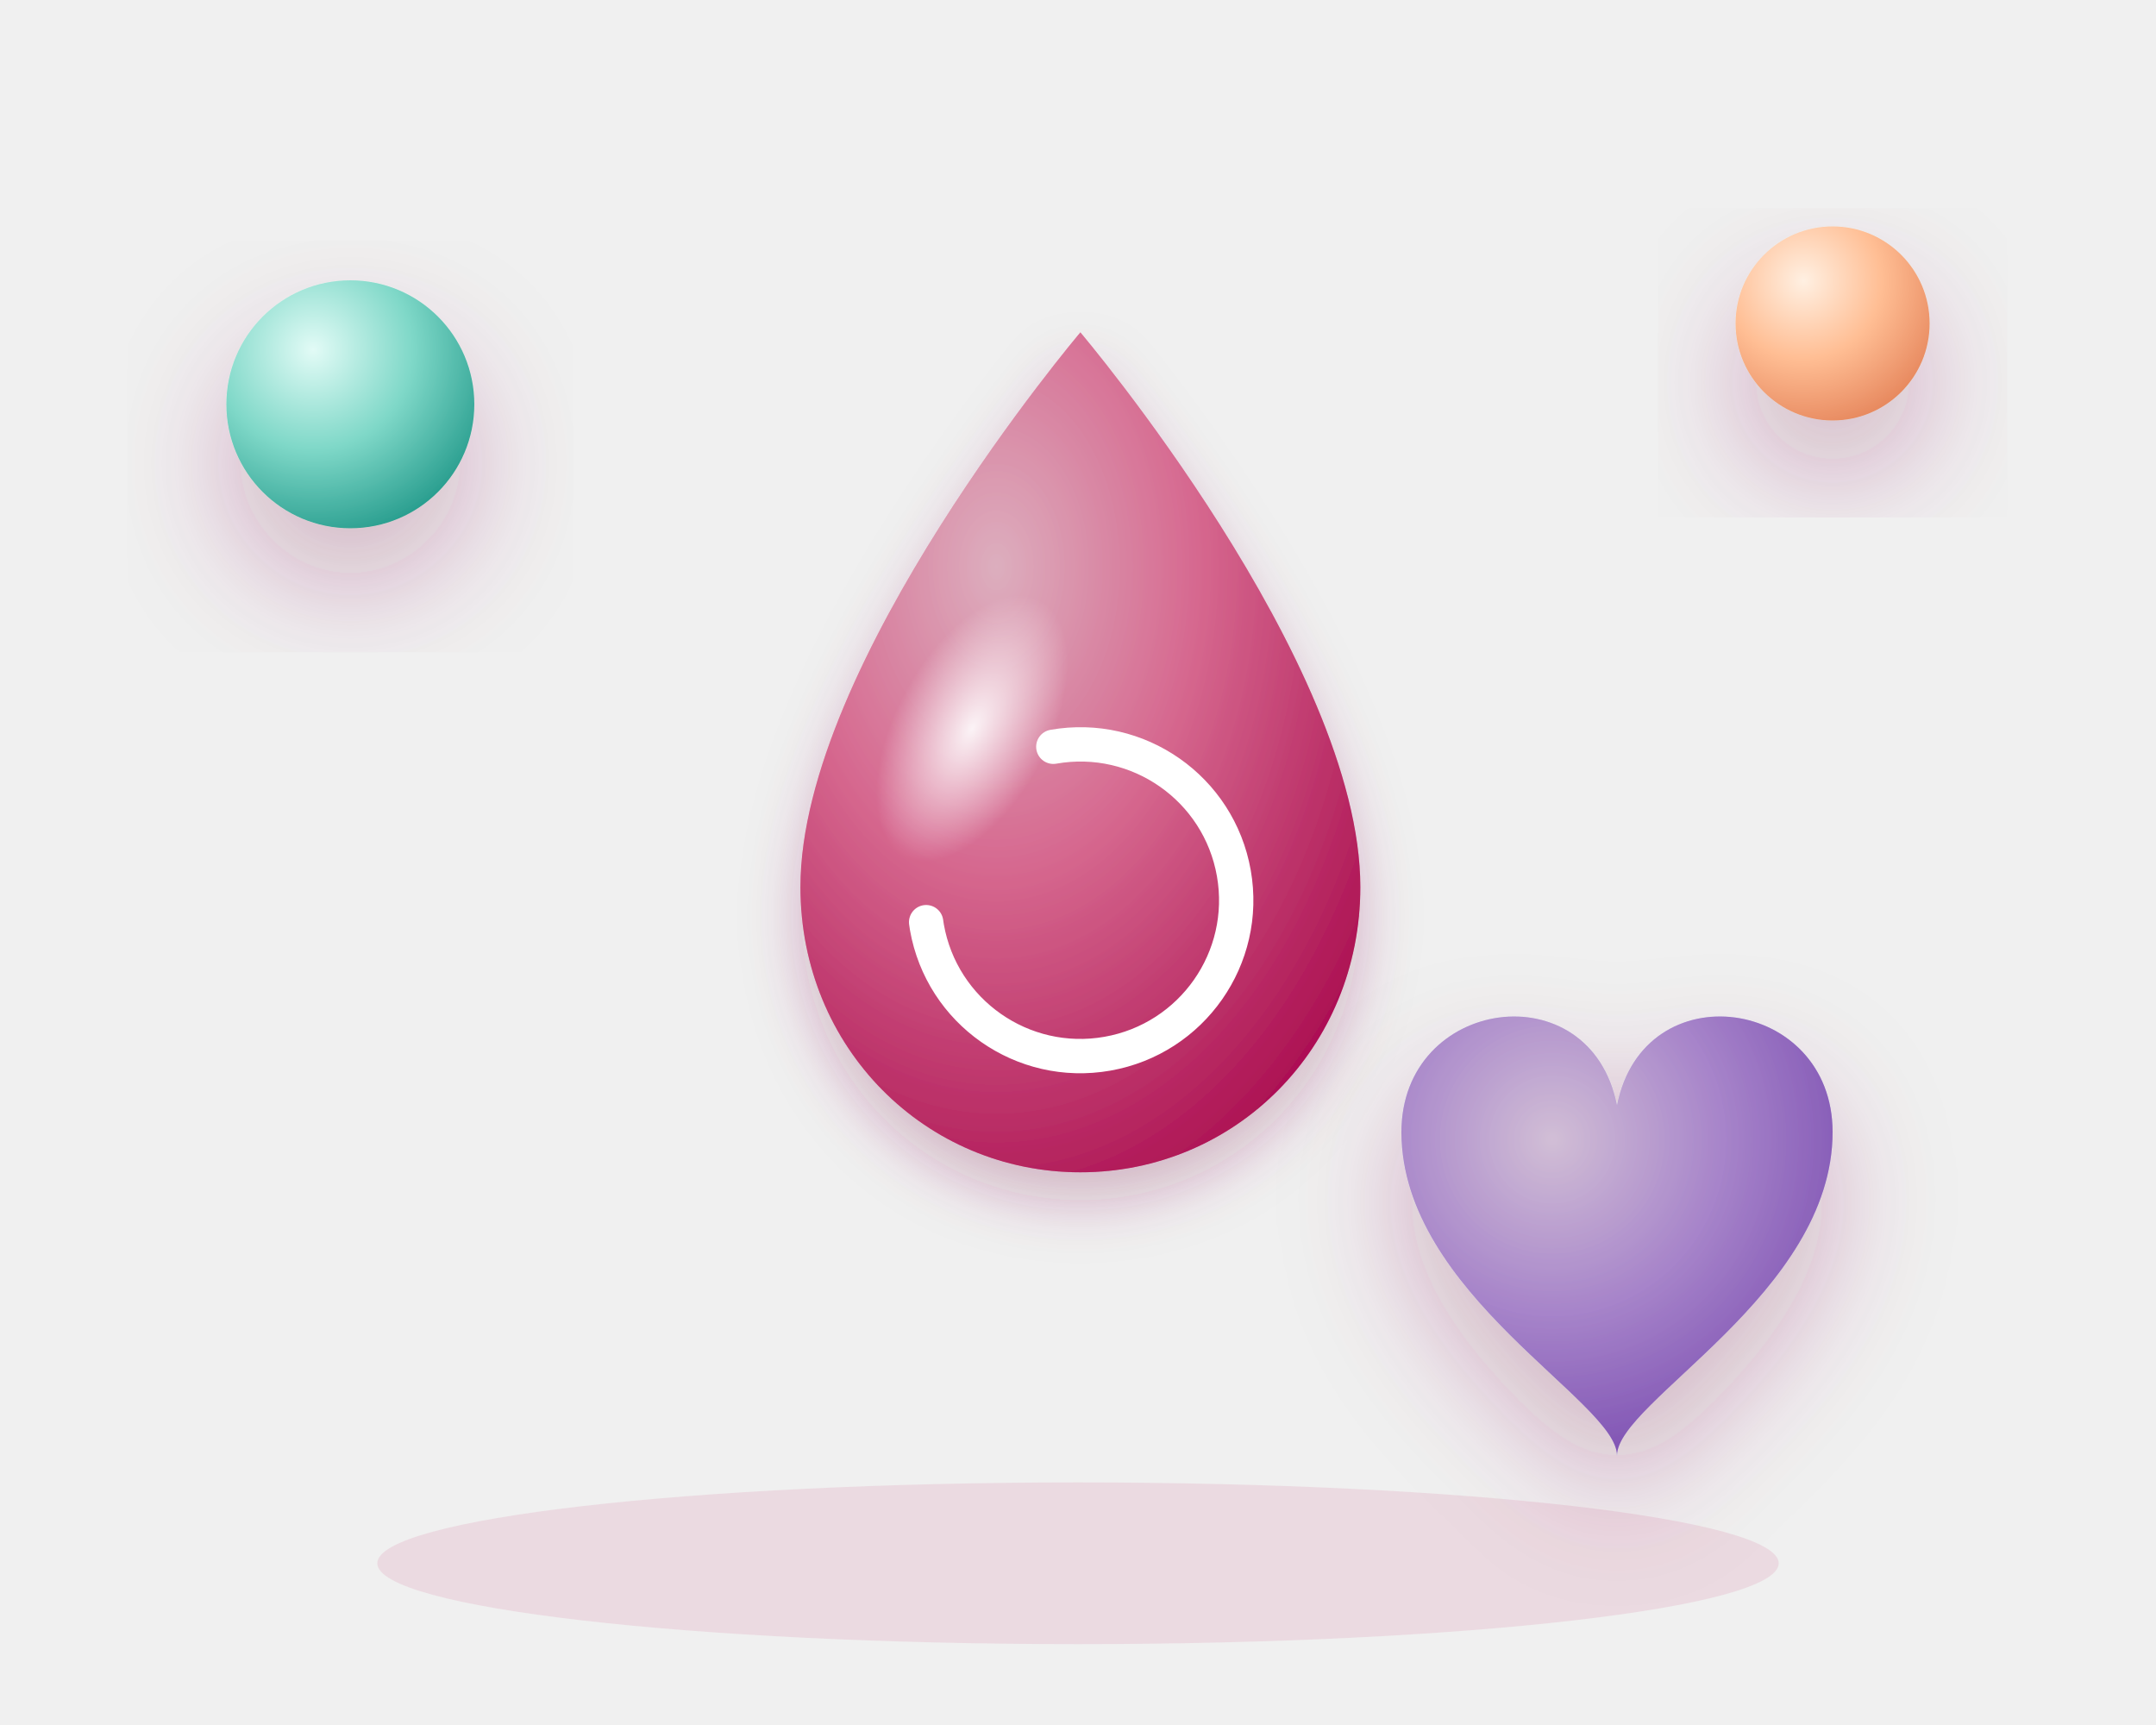
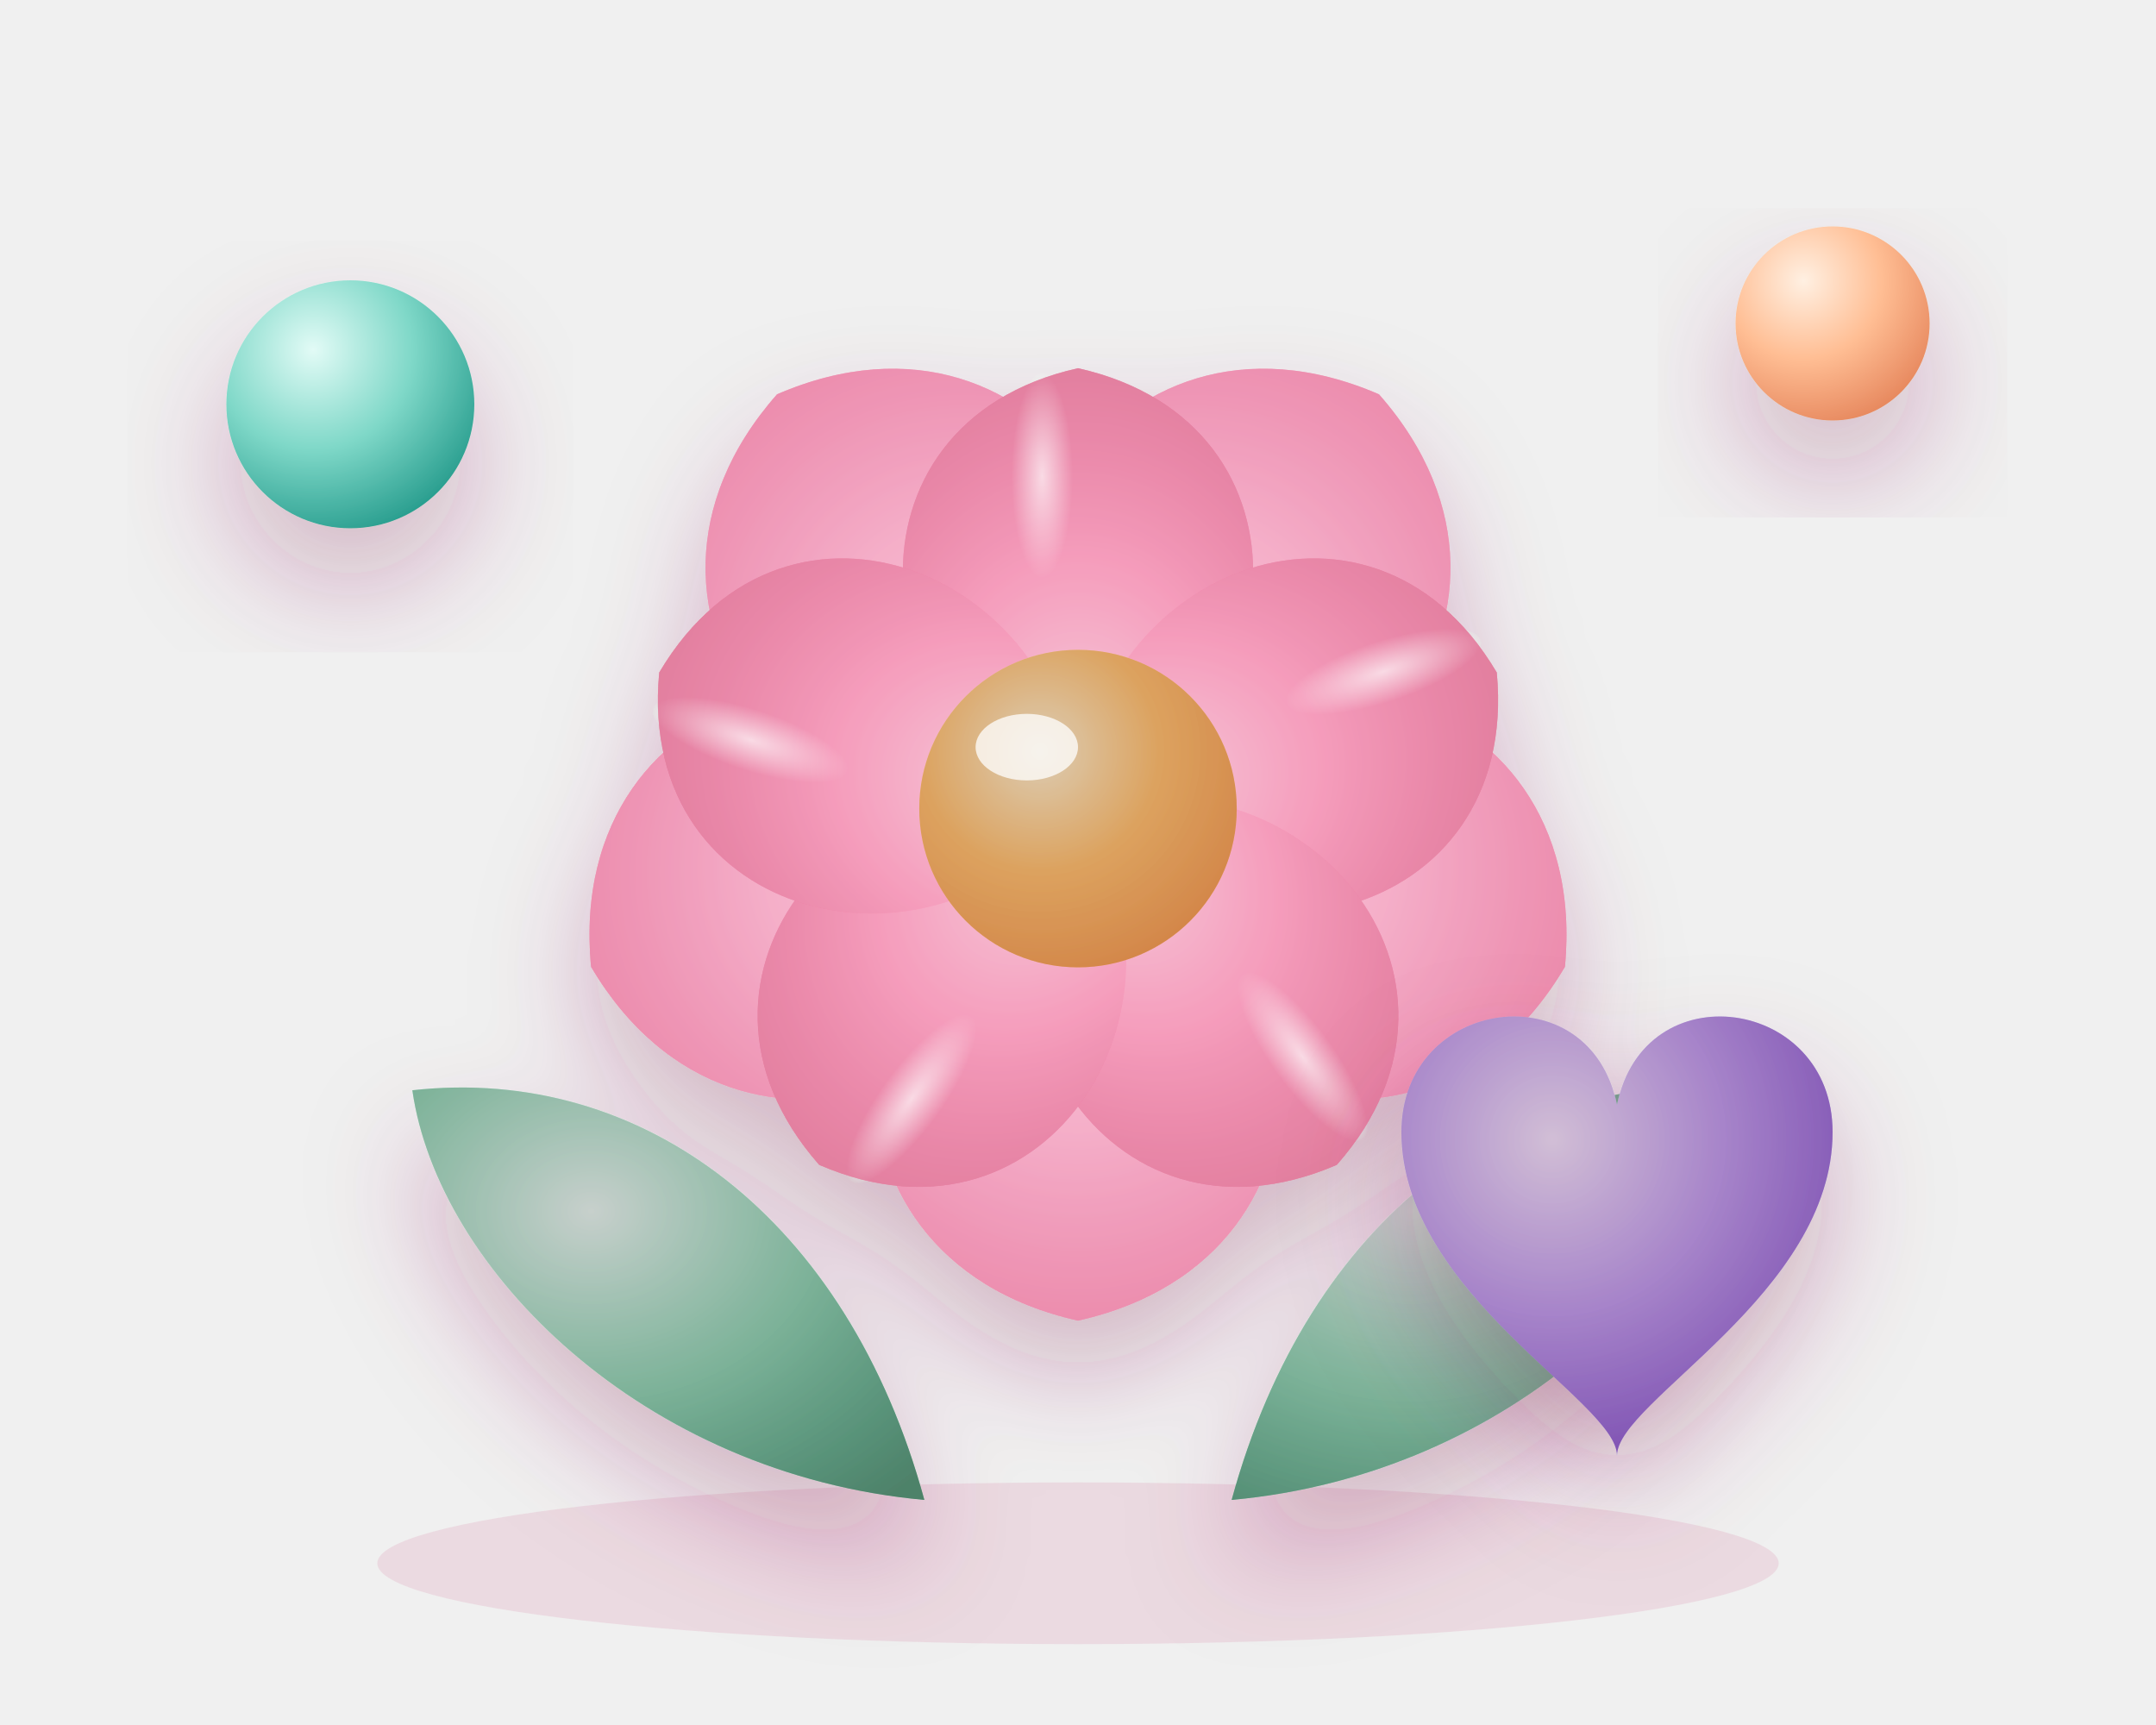
<svg xmlns="http://www.w3.org/2000/svg" viewBox="0 0 800 640" width="800" height="640">
  <defs>
    <radialGradient id="clayPink" cx="35%" cy="28%" r="80%">
      <stop offset="0" stop-color="#ffd3e2" />
      <stop offset=".45" stop-color="#f77fa8" />
      <stop offset="1" stop-color="#c2185b" />
    </radialGradient>
    <radialGradient id="clayLilac" cx="35%" cy="28%" r="80%">
      <stop offset="0" stop-color="#f1e6ff" />
      <stop offset=".5" stop-color="#b9a0f0" />
      <stop offset="1" stop-color="#7a5bd0" />
    </radialGradient>
    <radialGradient id="clayMint" cx="35%" cy="28%" r="80%">
      <stop offset="0" stop-color="#e2fbf6" />
      <stop offset=".5" stop-color="#7fd8c8" />
      <stop offset="1" stop-color="#22998a" />
    </radialGradient>
    <radialGradient id="clayCream" cx="35%" cy="25%" r="85%">
      <stop offset="0" stop-color="#ffffff" />
      <stop offset=".6" stop-color="#fff3f7" />
      <stop offset="1" stop-color="#f2cfdc" />
    </radialGradient>
    <radialGradient id="clayPeach" cx="35%" cy="28%" r="80%">
      <stop offset="0" stop-color="#fff0e2" />
      <stop offset=".5" stop-color="#ffbe94" />
      <stop offset="1" stop-color="#e5845a" />
    </radialGradient>
    <linearGradient id="bg" x1="0" y1="0" x2="1" y2="1">
      <stop offset="0" stop-color="#ffe6f0" />
      <stop offset=".55" stop-color="#f6d9ff" />
      <stop offset="1" stop-color="#e0d4ff" />
    </linearGradient>
    <radialGradient id="gloss" cx="50%" cy="50%" r="50%">
      <stop offset="0" stop-color="#fff" stop-opacity=".9" />
      <stop offset="1" stop-color="#fff" stop-opacity="0" />
    </radialGradient>
    <filter id="soft" x="-30%" y="-30%" width="160%" height="170%">
      <feGaussianBlur in="SourceAlpha" stdDeviation="18" />
      <feOffset dy="26" />
      <feComponentTransfer>
        <feFuncA type="linear" slope=".28" />
      </feComponentTransfer>
      <feFlood flood-color="#7a2350" />
      <feComposite operator="in" in2="SourceAlpha" />
      <feMerge>
        <feMergeNode />
        <feMergeNode in="SourceGraphic" />
      </feMerge>
    </filter>
    <filter id="shadow" x="-40%" y="-40%" width="180%" height="190%">
      <feDropShadow dx="0" dy="22" stdDeviation="22" flood-color="#8a2a5a" flood-opacity=".28" />
    </filter>
    <filter id="inner">
      <feGaussianBlur in="SourceAlpha" stdDeviation="10" />
      <feOffset dx="-8" dy="-10" />
      <feComposite operator="arithmetic" k2="-1" k3="1" in2="SourceAlpha" />
      <feFlood flood-color="#7a1040" flood-opacity=".35" />
      <feComposite operator="in" in2="SourceGraphic" />
      <feComposite operator="over" in2="SourceGraphic" />
    </filter>
    <filter id="innerLight">
      <feGaussianBlur in="SourceAlpha" stdDeviation="14" />
      <feOffset dx="-6" dy="-12" />
      <feComposite operator="arithmetic" k2="-1" k3="1" in2="SourceAlpha" />
      <feFlood flood-color="#e8a9c2" flood-opacity=".45" />
      <feComposite operator="in" in2="SourceGraphic" />
      <feComposite operator="over" in2="SourceGraphic" />
    </filter>
+     <radialGradient id="petal" cx="50%" cy="85%" r="95%">
+       <stop offset="0" stop-color="#ffe3ee" />
+       <stop offset=".45" stop-color="#ff8fb6" />
+       <stop offset="1" stop-color="#d6336c" />
+     </radialGradient>
+     <radialGradient id="petalB" cx="50%" cy="85%" r="95%">
+       <stop offset="0" stop-color="#fff0f6" />
+       <stop offset=".5" stop-color="#ffb3cf" />
+       <stop offset="1" stop-color="#ec5a8e" />
+     </radialGradient>
+     <radialGradient id="core" cx="38%" cy="32%" r="75%">
+       <stop offset="0" stop-color="#fff7d6" />
+       <stop offset=".5" stop-color="#ffc56b" />
+       <stop offset="1" stop-color="#f2a14a" />
+     </radialGradient>
+     <radialGradient id="leaf" cx="35%" cy="30%" r="90%">
+       <stop offset="0" stop-color="#e4fbf3" />
+       <stop offset=".5" stop-color="#7fd8b4" />
+       <stop offset="1" stop-color="#1f9e78" />
+     </radialGradient>
+     <linearGradient id="bgBloom" x1="0" y1="0" x2="1" y2="1">
+       <stop offset="0" stop-color="#fff0e6" />
+       <stop offset=".5" stop-color="#ffe0ec" />
+       <stop offset="1" stop-color="#ead9ff" />
+     </linearGradient>
  </defs>
  <ellipse cx="400" cy="580" rx="260" ry="30" fill="#c2185b" opacity=".10" />
  <circle cx="130" cy="150" r="46" fill="url(#clayMint)" filter="url(#shadow)" />
  <circle cx="680" cy="120" r="36" fill="url(#clayPeach)" filter="url(#shadow)" />
-   <g transform="translate(150,40) scale(.49)">
+   <g transform="translate(400,300) scale(0.95)">
    <g filter="url(#shadow)">
-       <path d="M512 170 C512 170 300 420 300 590 C300 712 395 806 512 806 C629 806 724 712 724 590 C724 420 512 170 512 170 Z" fill="url(#clayPink)" filter="url(#inner)" />
+       <path d="M-40 150 C-150 140 -230 60 -240 -10 C-150 -20 -70 40 -40 150Z" fill="url(#leaf)" filter="url(#inner)" transform="translate(-20,120)" />
+       <path d="M40 150 C150 140 230 60 240 -10 C150 -20 70 40 40 150Z" fill="url(#leaf)" filter="url(#inner)" transform="translate(20,120)" />
+       <path d="M0 0 C-100 -35 -112 -175 0 -200 C112 -175 100 -35 0 0 Z" fill="url(#petalB)" transform="rotate(36)" filter="url(#innerLight)" />
+       <path d="M0 0 C-100 -35 -112 -175 0 -200 C112 -175 100 -35 0 0 Z" fill="url(#petalB)" transform="rotate(108)" filter="url(#innerLight)" />
+       <path d="M0 0 C-100 -35 -112 -175 0 -200 C112 -175 100 -35 0 0 Z" fill="url(#petalB)" transform="rotate(180)" filter="url(#innerLight)" />
+       <path d="M0 0 C-100 -35 -112 -175 0 -200 C112 -175 100 -35 0 0 Z" fill="url(#petalB)" transform="rotate(252)" filter="url(#innerLight)" />
+       <path d="M0 0 C-100 -35 -112 -175 0 -200 C112 -175 100 -35 0 0 Z" fill="url(#petalB)" transform="rotate(324)" filter="url(#innerLight)" />
+       <path d="M0 0 C-100 -35 -112 -175 0 -200 C112 -175 100 -35 0 0 Z" fill="url(#petal)" transform="rotate(0) scale(.86)" filter="url(#innerLight)" />
+       <path d="M0 0 C-100 -35 -112 -175 0 -200 C112 -175 100 -35 0 0 Z" fill="url(#petal)" transform="rotate(72) scale(.86)" filter="url(#innerLight)" />
+       <path d="M0 0 C-100 -35 -112 -175 0 -200 C112 -175 100 -35 0 0 Z" fill="url(#petal)" transform="rotate(144) scale(.86)" filter="url(#innerLight)" />
+       <path d="M0 0 C-100 -35 -112 -175 0 -200 C112 -175 100 -35 0 0 Z" fill="url(#petal)" transform="rotate(216) scale(.86)" filter="url(#innerLight)" />
+       <path d="M0 0 C-100 -35 -112 -175 0 -200 C112 -175 100 -35 0 0 Z" fill="url(#petal)" transform="rotate(288) scale(.86)" filter="url(#innerLight)" />
+       <ellipse cx="-14" cy="-130" rx="12" ry="40" fill="url(#gloss)" opacity=".75" transform="rotate(0)" />
+       <ellipse cx="-14" cy="-130" rx="12" ry="40" fill="url(#gloss)" opacity=".75" transform="rotate(72)" />
+       <ellipse cx="-14" cy="-130" rx="12" ry="40" fill="url(#gloss)" opacity=".75" transform="rotate(144)" />
+       <ellipse cx="-14" cy="-130" rx="12" ry="40" fill="url(#gloss)" opacity=".75" transform="rotate(216)" />
+       <ellipse cx="-14" cy="-130" rx="12" ry="40" fill="url(#gloss)" opacity=".75" transform="rotate(288)" />
+       <circle r="62" fill="url(#core)" filter="url(#inner)" />
+       <ellipse cx="-20" cy="-24" rx="20" ry="13" fill="#fff" opacity=".75" />
    </g>
-     <ellipse cx="430" cy="470" rx="58" ry="110" transform="rotate(28 430 470)" fill="url(#gloss)" />
-     <circle cx="512" cy="600" r="118" fill="none" stroke="#fff" stroke-width="26" stroke-linecap="round" stroke-dasharray="560 200" transform="rotate(-100 512 600)" />
  </g>
  <g transform="translate(520,380)" filter="url(#shadow)">
    <path d="M0 40 C0 -10 70 -20 80 30 C90 -20 160 -10 160 40 C160 100 80 140 80 160 C80 140 0 100 0 40Z" fill="url(#clayLilac)" filter="url(#inner)" />
  </g>
</svg>
